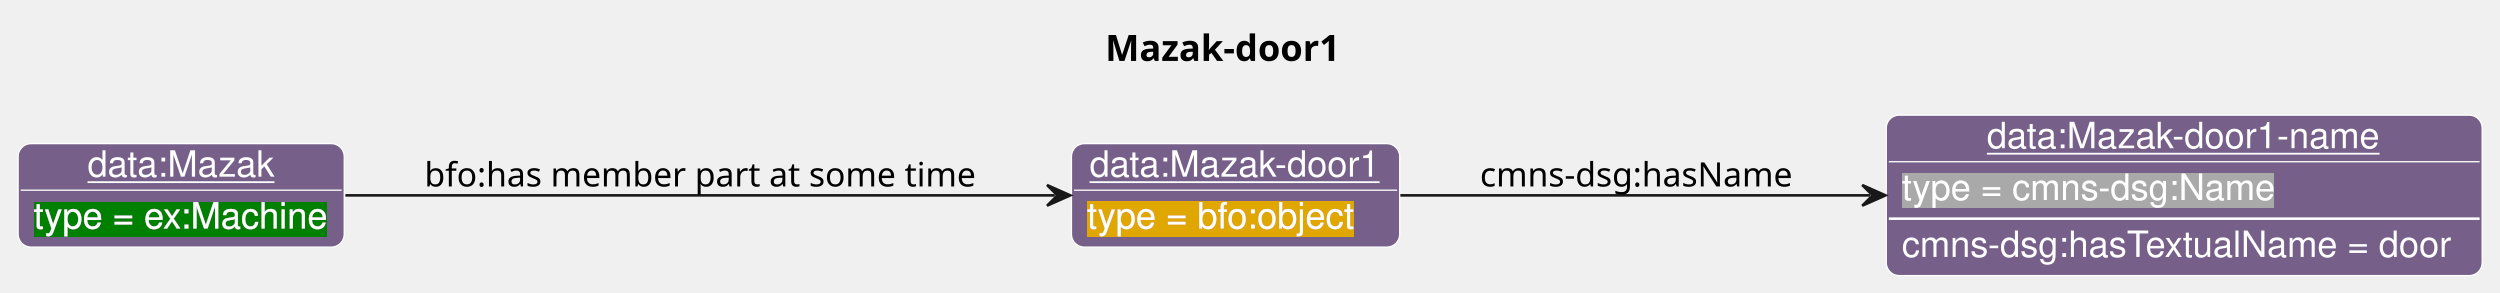
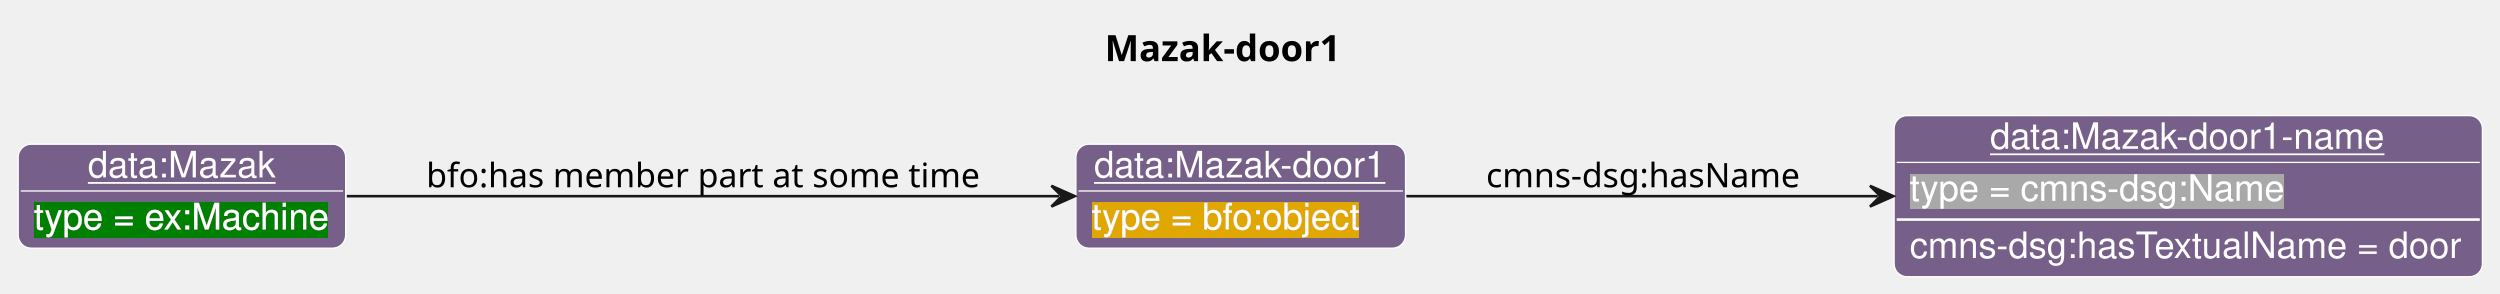
- <svg xmlns="http://www.w3.org/2000/svg" contentStyleType="text/css" data-diagram-type="CLASS" height="113px" preserveAspectRatio="none" style="width:966px;height:113px;background:#FFFFFF;" version="1.1" viewBox="0 0 966 113" width="966px" zoomAndPan="magnify">
+ <svg xmlns="http://www.w3.org/2000/svg" contentStyleType="text/css" data-diagram-type="CLASS" height="113px" preserveAspectRatio="none" style="width:962px;height:113px;background:#FFFFFF;" version="1.1" viewBox="0 0 962 113" width="962px" zoomAndPan="magnify">
  <defs>
-     <filter height="1" id="b11vsedrclu51a0" width="1" x="0" y="0">
+     <filter height="1" id="bbxo0hj67u65b0" width="1" x="0" y="0">
      <feFlood flood-color="#DFA702" result="flood" />
      <feComposite in="SourceGraphic" in2="flood" operator="over" />
    </filter>
-     <filter height="1" id="b11vsedrclu51a1" width="1" x="0" y="0">
+     <filter height="1" id="bbxo0hj67u65b1" width="1" x="0" y="0">
      <feFlood flood-color="#A9A9A9" result="flood" />
      <feComposite in="SourceGraphic" in2="flood" operator="over" />
    </filter>
-     <filter height="1" id="b11vsedrclu51a2" width="1" x="0" y="0">
+     <filter height="1" id="bbxo0hj67u65b2" width="1" x="0" y="0">
      <feFlood flood-color="#008000" result="flood" />
      <feComposite in="SourceGraphic" in2="flood" operator="over" />
    </filter>
  </defs>
  <g>
-     <text fill="#000000" font-family="sans-serif" font-size="14" font-weight="bold" lengthAdjust="spacing" textLength="98" x="427.057" y="23.535">Mazak-door1</text>
+     <text fill="#000000" font-family="sans-serif" font-size="14" font-weight="bold" lengthAdjust="spacing" textLength="98" x="425.113" y="23.535">Mazak-door1</text>
    <g class="entity" data-entity="o1" data-source-line="131" data-uid="ent0002" id="entity_o1">
      <rect fill="#76608A" height="40" rx="5" ry="5" style="stroke:#FFFFFF;stroke-width:0.5;" width="126.841" x="414.01" y="55.488" />
      <text fill="#FFFFFF" font-family="Helvetica" font-size="14" lengthAdjust="spacing" text-decoration="underline" textLength="112.841" x="421.01" y="68.269">data:Mazak-door1</text>
      <line style="stroke:#FFFFFF;stroke-width:0.5;" x1="415.01" x2="539.851" y1="73.488" y2="73.488" />
-       <text fill="#FFFFFF" filter="url(#b11vsedrclu51a0)" font-family="Helvetica" font-size="14" lengthAdjust="spacing" textLength="103.127" x="420.01" y="88.269">type = bfo:object</text>
+       <text fill="#FFFFFF" filter="url(#bbxo0hj67u65b0)" font-family="Helvetica" font-size="14" lengthAdjust="spacing" textLength="103.127" x="420.01" y="88.269">type = bfo:object</text>
    </g>
    <g class="entity" data-entity="o2" data-source-line="131" data-uid="ent0003" id="entity_o2">
-       <rect fill="#76608A" height="62" rx="5" ry="5" style="stroke:#FFFFFF;stroke-width:0.5;" width="230.265" x="728.85" y="44.488" />
-       <text fill="#FFFFFF" font-family="Helvetica" font-size="14" lengthAdjust="spacing" text-decoration="underline" textLength="152.523" x="767.721" y="57.269">data:Mazak-door1-name</text>
-       <line style="stroke:#FFFFFF;stroke-width:0.5;" x1="729.85" x2="958.115" y1="62.488" y2="62.488" />
-       <text fill="#FFFFFF" filter="url(#b11vsedrclu51a1)" font-family="Helvetica" font-size="14" lengthAdjust="spacing" textLength="144.334" x="734.85" y="77.269">type = cmns-dsg:Name</text>
-       <line style="stroke:#FFFFFF;stroke-width:1;" x1="729.85" x2="958.115" y1="84.488" y2="84.488" />
-       <text fill="#FFFFFF" font-family="Helvetica" font-size="14" lengthAdjust="spacing" textLength="218.265" x="734.85" y="99.269">cmns-dsg:hasTextualName  = door</text>
+       <rect fill="#76608A" height="62" rx="5" ry="5" style="stroke:#FFFFFF;stroke-width:0.5;" width="226.375" x="728.85" y="44.488" />
+       <text fill="#FFFFFF" font-family="Helvetica" font-size="14" lengthAdjust="spacing" text-decoration="underline" textLength="152.523" x="765.776" y="57.269">data:Mazak-door1-name</text>
+       <line style="stroke:#FFFFFF;stroke-width:0.5;" x1="729.85" x2="954.225" y1="62.488" y2="62.488" />
+       <text fill="#FFFFFF" filter="url(#bbxo0hj67u65b1)" font-family="Helvetica" font-size="14" lengthAdjust="spacing" textLength="144.334" x="734.85" y="77.269">type = cmns-dsg:Name</text>
+       <line style="stroke:#FFFFFF;stroke-width:1;" x1="729.85" x2="954.225" y1="84.488" y2="84.488" />
+       <text fill="#FFFFFF" font-family="Helvetica" font-size="14" lengthAdjust="spacing" textLength="214.375" x="734.85" y="99.269">cmns-dsg:hasTextualName = door</text>
    </g>
    <g class="entity" data-entity="o3" data-source-line="131" data-uid="ent0004" id="entity_o3">
      <rect fill="#76608A" height="40" rx="5" ry="5" style="stroke:#FFFFFF;stroke-width:0.5;" width="126.01" x="7" y="55.488" />
      <text fill="#FFFFFF" font-family="Helvetica" font-size="14" lengthAdjust="spacing" text-decoration="underline" textLength="72.372" x="33.819" y="68.269">data:Mazak</text>
      <line style="stroke:#FFFFFF;stroke-width:0.5;" x1="8" x2="132.01" y1="73.488" y2="73.488" />
-       <text fill="#FFFFFF" filter="url(#b11vsedrclu51a2)" font-family="Helvetica" font-size="14" lengthAdjust="spacing" textLength="114.01" x="13" y="88.269">type = ex:Machine</text>
+       <text fill="#FFFFFF" filter="url(#bbxo0hj67u65b2)" font-family="Helvetica" font-size="14" lengthAdjust="spacing" textLength="114.01" x="13" y="88.269">type = ex:Machine</text>
    </g>
    <g class="link" data-entity-1="o1" data-entity-2="o2" data-source-line="195" data-uid="lnk5" id="link_o1_o2">
-       <path codeLine="195" d="M541.1,75.488 C592.5,75.488 660.63,75.488 722.56,75.488" fill="none" id="o1-to-o2" style="stroke:#181818;stroke-width:1;" />
-       <polygon fill="#181818" points="728.56,75.488,719.56,71.488,723.56,75.488,719.56,79.488,728.56,75.488" style="stroke:#181818;stroke-width:1;" />
+       <path codeLine="195" d="M541.18,75.488 C592.66,75.488 660.86,75.488 722.57,75.488" fill="none" id="o1-to-o2" style="stroke:#181818;stroke-width:1;" />
+       <polygon fill="#181818" points="728.57,75.488,719.57,71.488,723.57,75.488,719.57,79.488,728.57,75.488" style="stroke:#181818;stroke-width:1;" />
      <text fill="#000000" font-family="sans-serif" font-size="13" lengthAdjust="spacing" textLength="126.077" x="571.85" y="72.057">cmns-dsg:hasName</text>
    </g>
    <g class="link" data-entity-1="o3" data-entity-2="o1" data-source-line="195" data-uid="lnk6" id="link_o3_o1">
      <path codeLine="195" d="M133.46,75.488 C209.54,75.488 331.31,75.488 407.57,75.488" fill="none" id="o3-to-o1" style="stroke:#181818;stroke-width:1;" />
      <polygon fill="#181818" points="413.57,75.488,404.57,71.488,408.57,75.488,404.57,79.488,413.57,75.488" style="stroke:#181818;stroke-width:1;" />
      <text fill="#000000" font-family="sans-serif" font-size="13" lengthAdjust="spacing" textLength="219.337" x="164.01" y="72.057">bfo:has member part at some time</text>
    </g>
  </g>
</svg>
